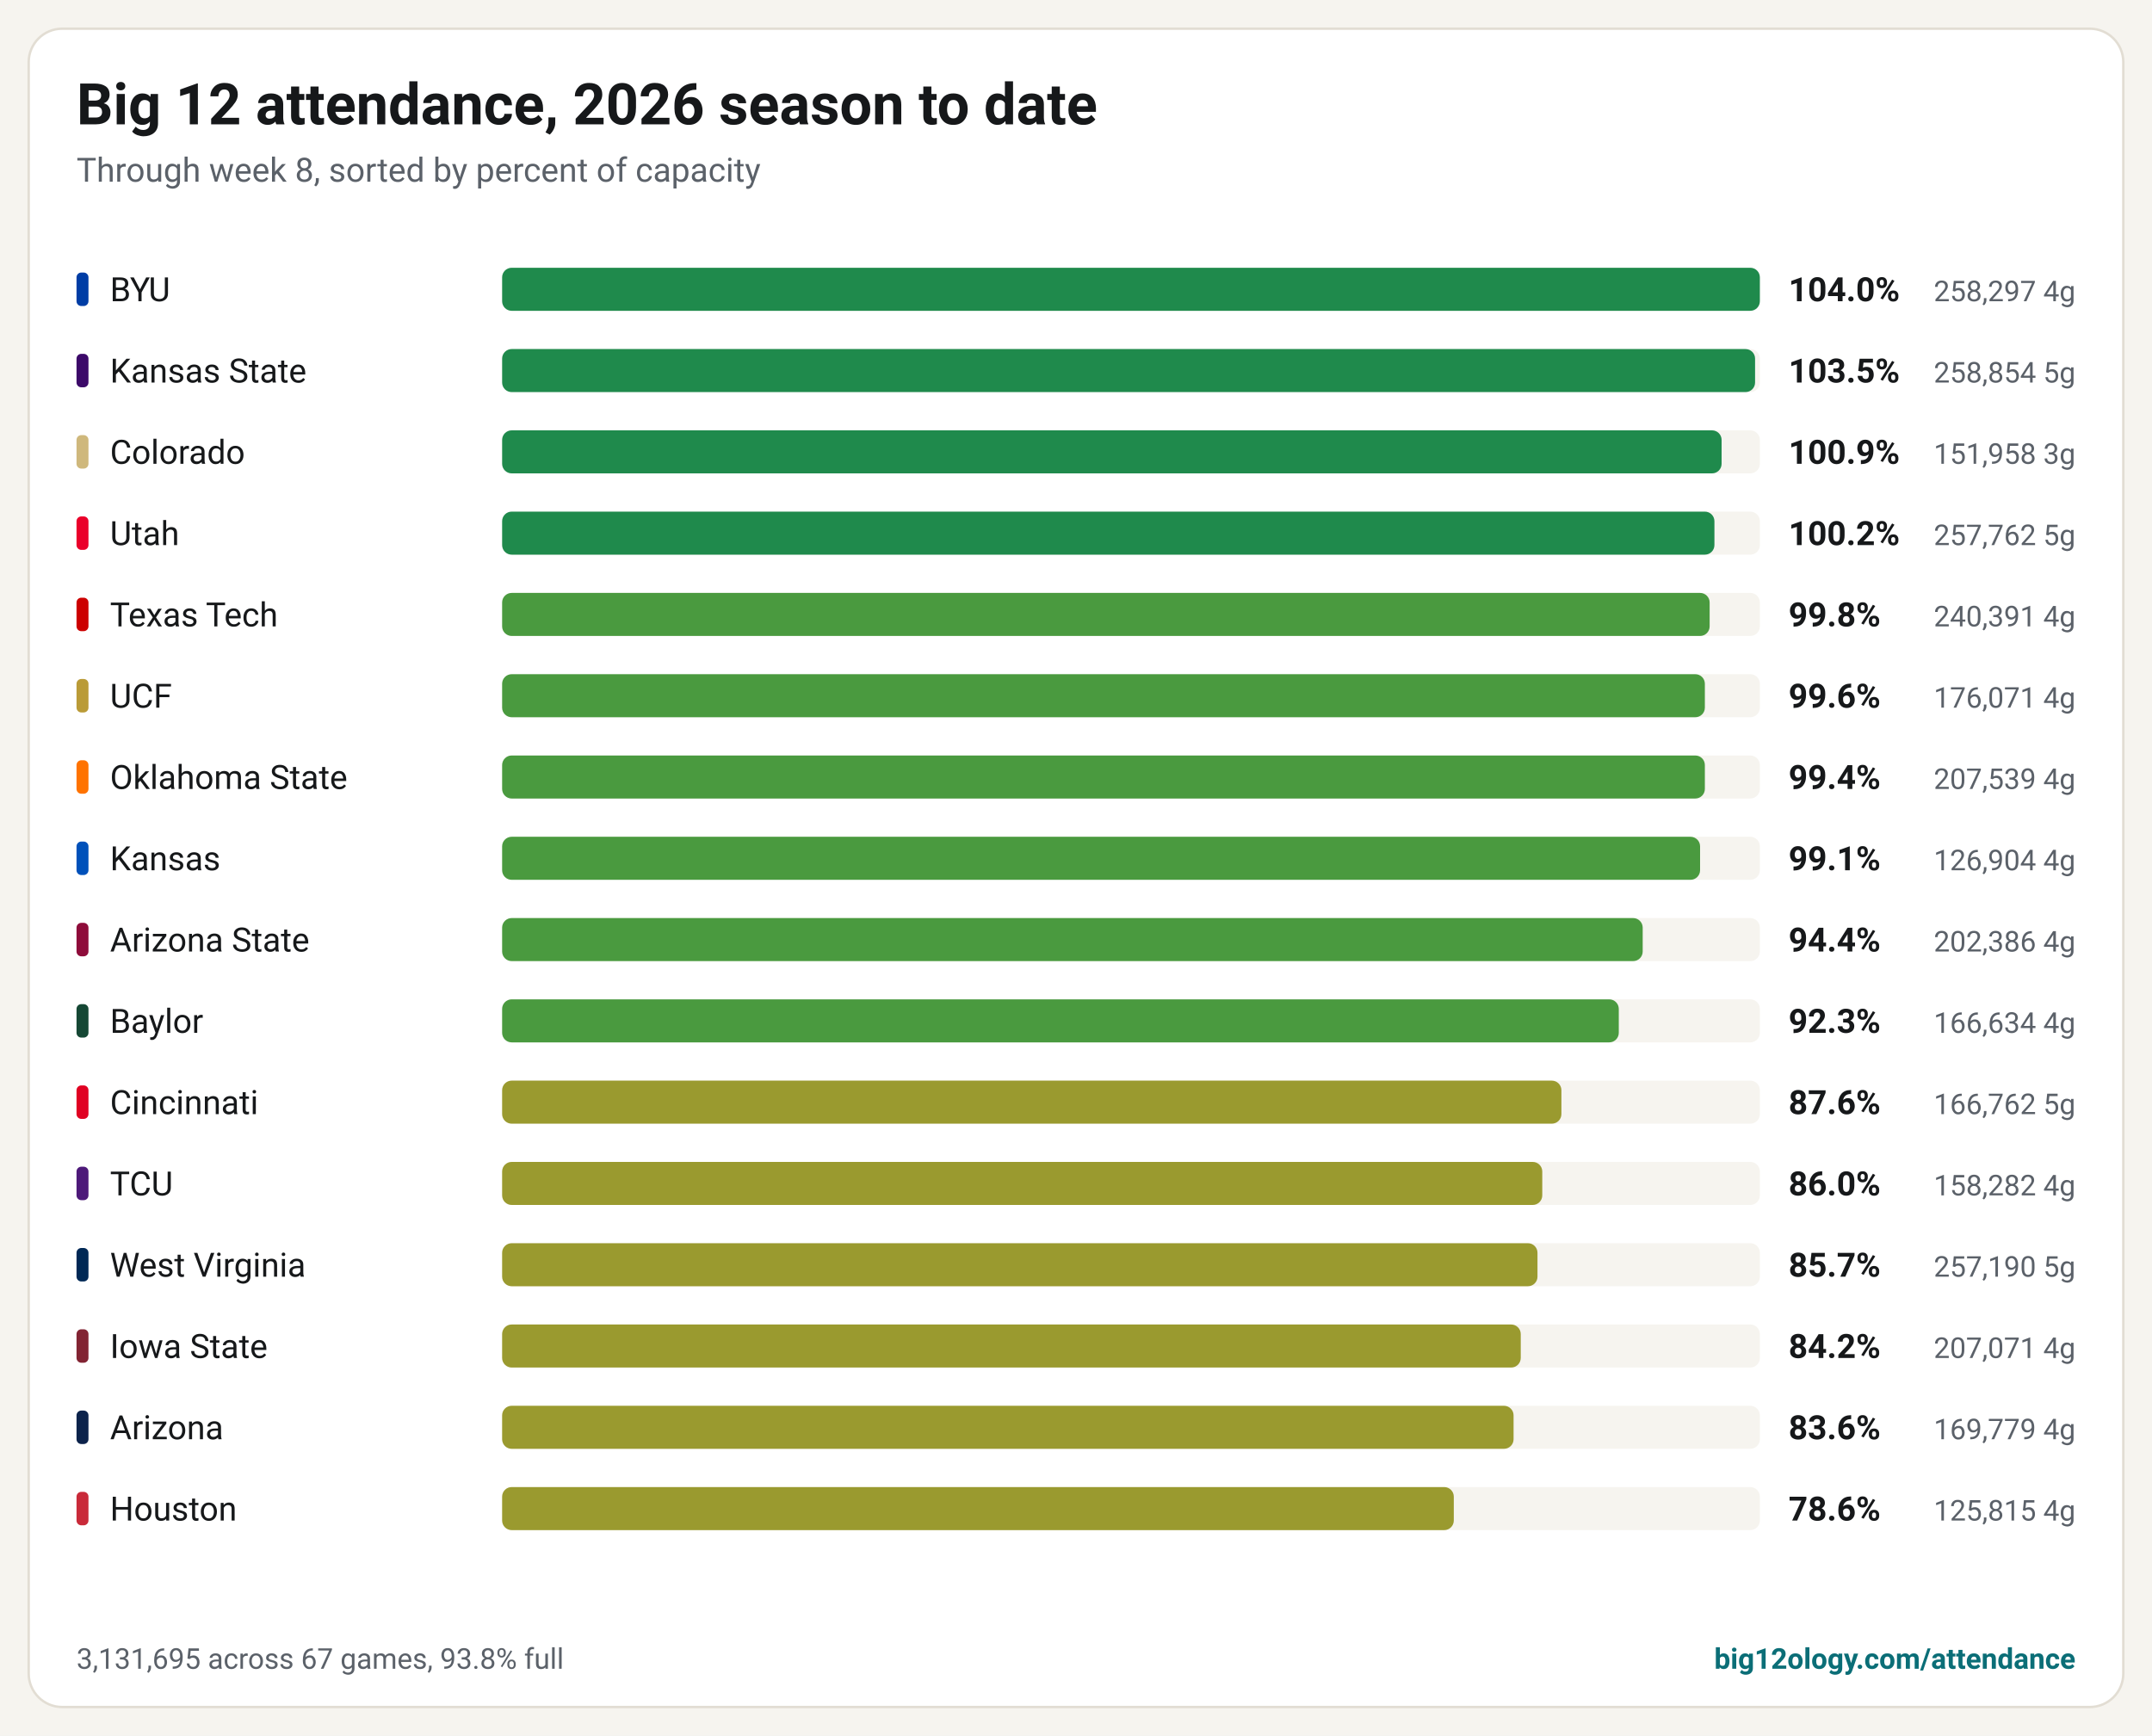
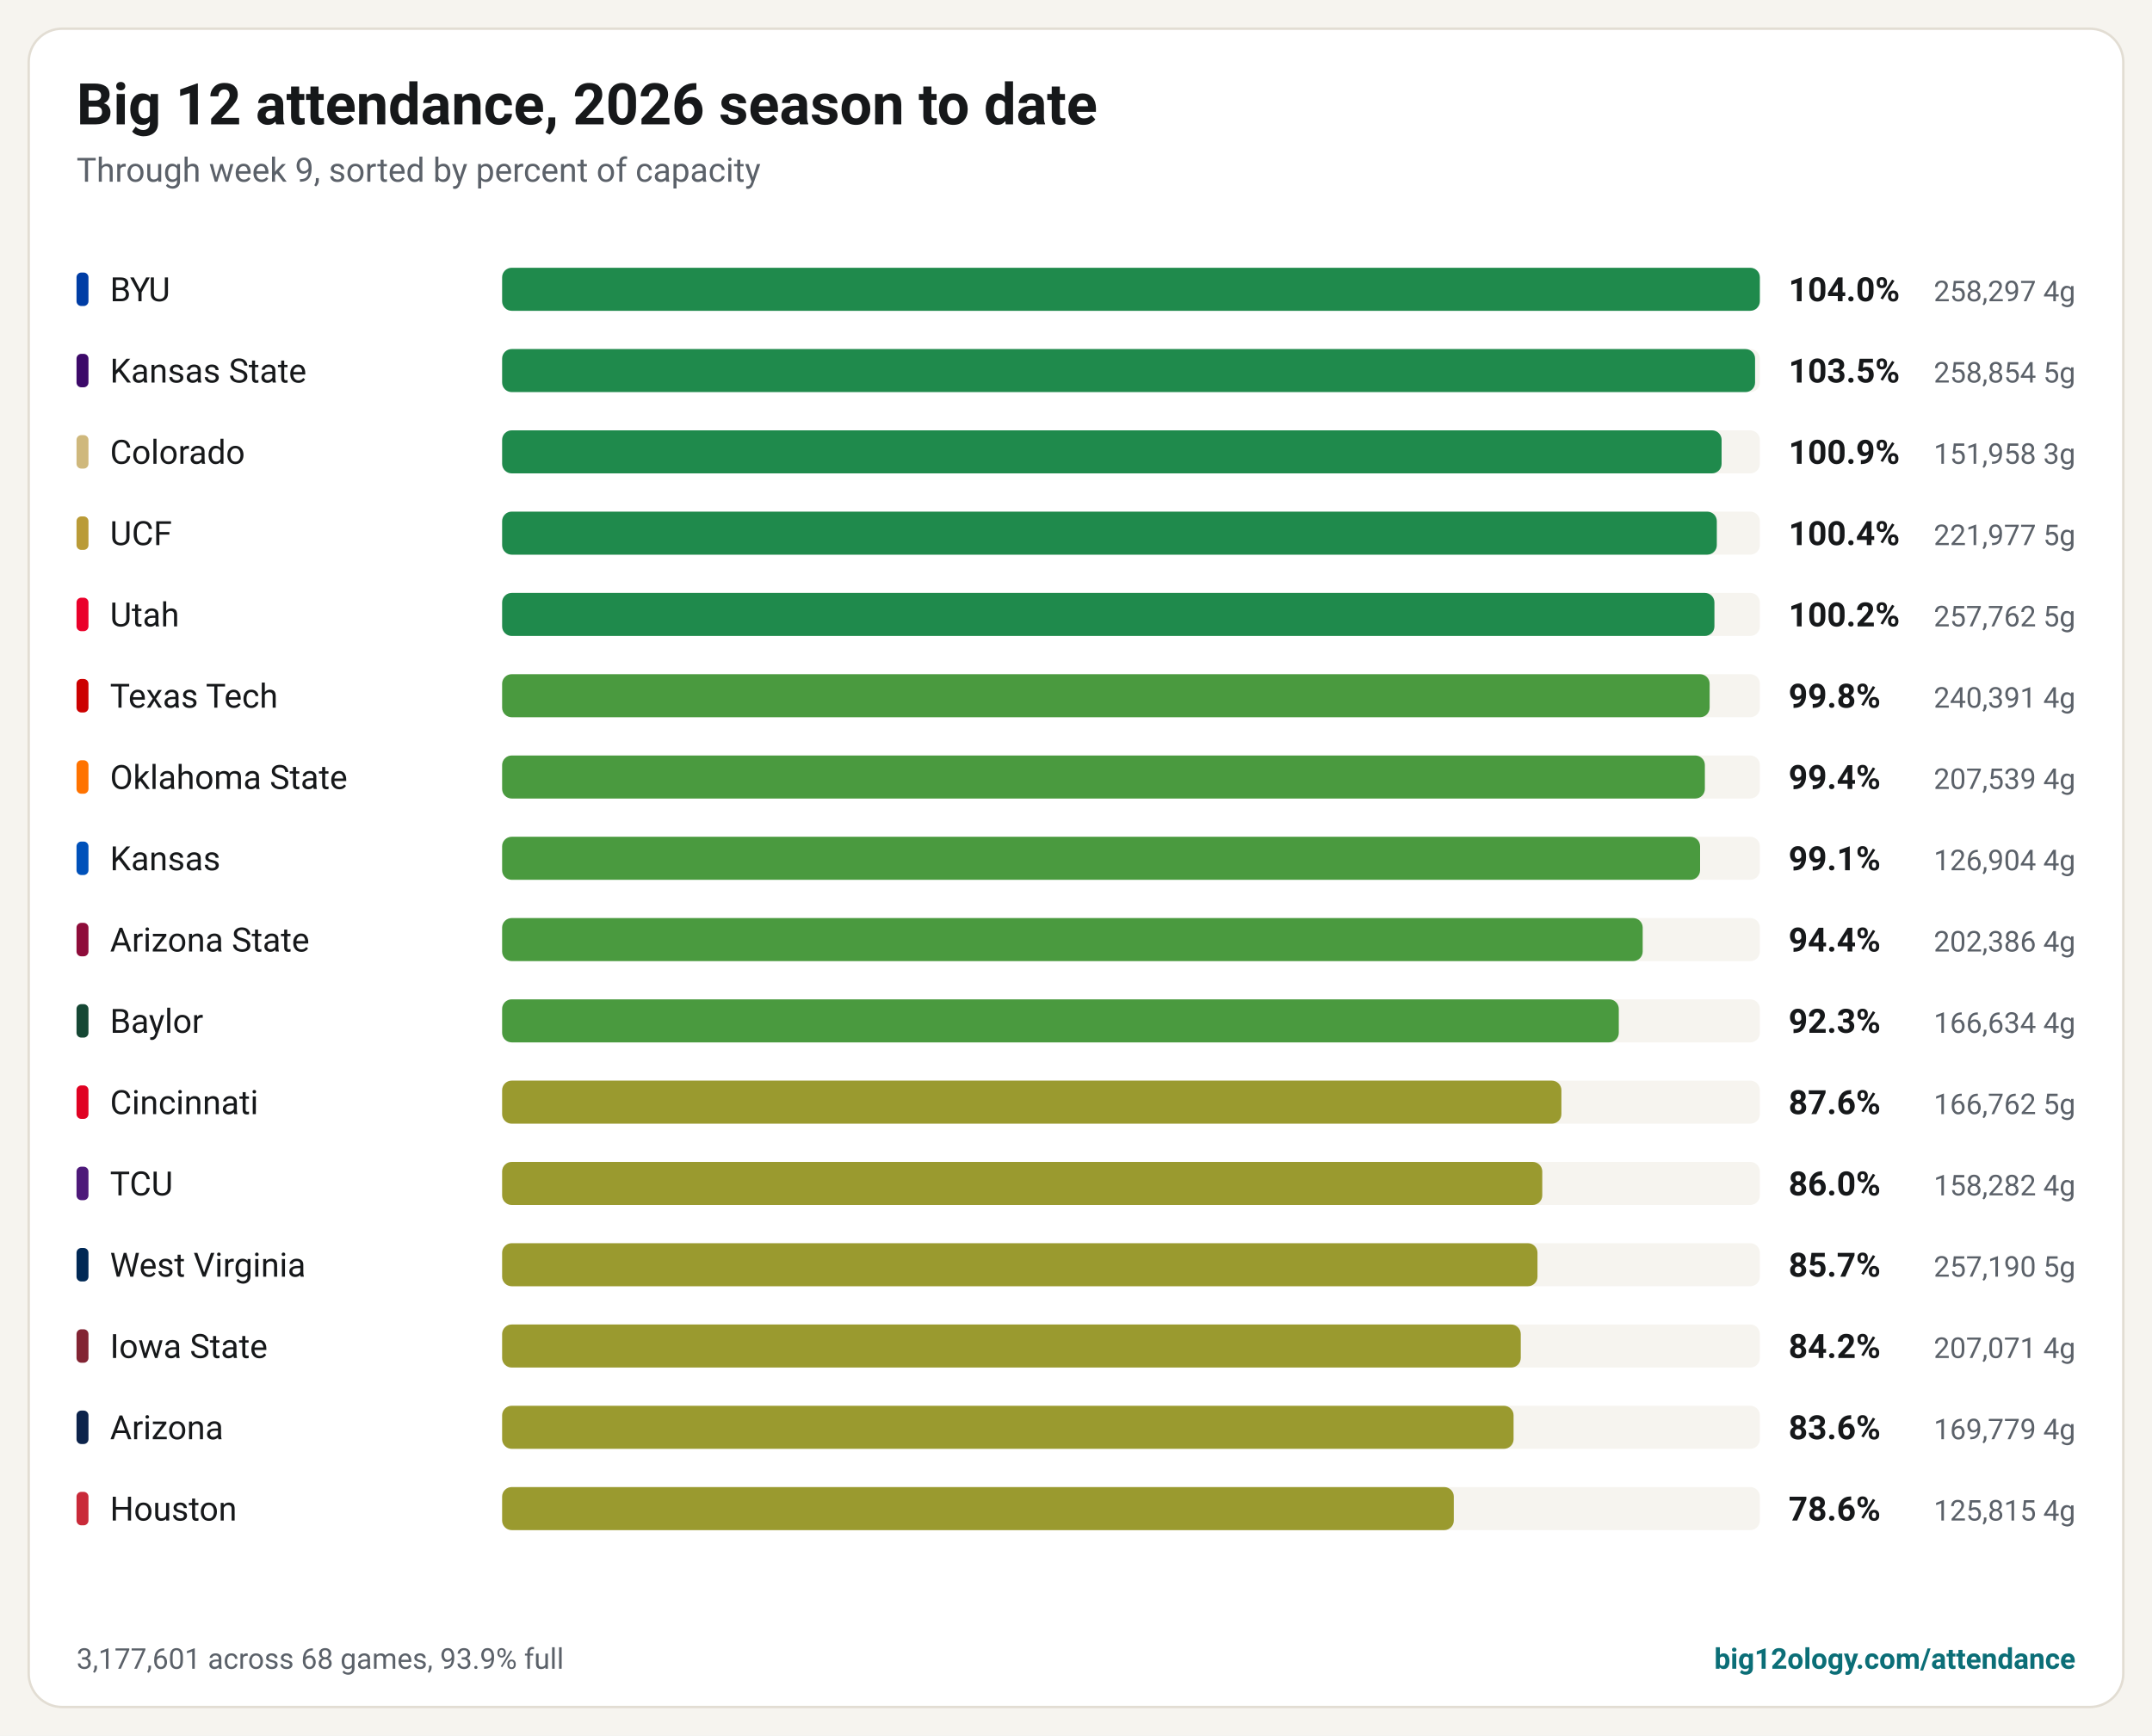
- <svg xmlns="http://www.w3.org/2000/svg" width="900" height="726" viewBox="0 0 900 726" role="img" aria-label="Big 12 attendance, 2026 season to date. Through week 8, sorted by percent of capacity">
+ <svg xmlns="http://www.w3.org/2000/svg" width="900" height="726" viewBox="0 0 900 726" role="img" aria-label="Big 12 attendance, 2026 season to date. Through week 9, sorted by percent of capacity">
  <rect width="900" height="726" fill="#f6f4ef" />
  <rect x="12" y="12" width="876" height="702" rx="14" fill="#ffffff" stroke="#e2ddd3" />
  <text x="32" y="52" font-family="-apple-system, BlinkMacSystemFont, 'Segoe UI', Roboto, Helvetica, Arial, sans-serif" font-size="24" font-weight="700" fill="#16181A">Big 12 attendance, 2026 season to date</text>
-   <text x="32" y="76" font-family="-apple-system, BlinkMacSystemFont, 'Segoe UI', Roboto, Helvetica, Arial, sans-serif" font-size="14" fill="#5b6169">Through week 8, sorted by percent of capacity</text>
+   <text x="32" y="76" font-family="-apple-system, BlinkMacSystemFont, 'Segoe UI', Roboto, Helvetica, Arial, sans-serif" font-size="14" fill="#5b6169">Through week 9, sorted by percent of capacity</text>
  <rect x="32" y="114" width="5" height="14" rx="2" fill="#003da5" />
  <text x="46" y="126" font-family="-apple-system, BlinkMacSystemFont, 'Segoe UI', Roboto, Helvetica, Arial, sans-serif" font-size="14" fill="#16181A">BYU</text>
  <rect x="210" y="112" width="526" height="18" rx="4" fill="#f6f4ef" />
  <rect x="210" y="112" width="526" height="18" rx="4" fill="#1f8a4c" />
  <text x="748" y="126" font-family="-apple-system, BlinkMacSystemFont, 'Segoe UI', Roboto, Helvetica, Arial, sans-serif" font-size="14" font-weight="700" fill="#16181A">104.0%</text>
  <text x="868" y="126" font-family="-apple-system, BlinkMacSystemFont, 'Segoe UI', Roboto, Helvetica, Arial, sans-serif" font-size="12" fill="#5b6169" text-anchor="end">258,297 4g</text>
  <rect x="32" y="148" width="5" height="14" rx="2" fill="#3c0969" />
  <text x="46" y="160" font-family="-apple-system, BlinkMacSystemFont, 'Segoe UI', Roboto, Helvetica, Arial, sans-serif" font-size="14" fill="#16181A">Kansas State</text>
  <rect x="210" y="146" width="526" height="18" rx="4" fill="#f6f4ef" />
  <rect x="210" y="146" width="524" height="18" rx="4" fill="#1f8a4c" />
  <text x="748" y="160" font-family="-apple-system, BlinkMacSystemFont, 'Segoe UI', Roboto, Helvetica, Arial, sans-serif" font-size="14" font-weight="700" fill="#16181A">103.5%</text>
  <text x="868" y="160" font-family="-apple-system, BlinkMacSystemFont, 'Segoe UI', Roboto, Helvetica, Arial, sans-serif" font-size="12" fill="#5b6169" text-anchor="end">258,854 5g</text>
  <rect x="32" y="182" width="5" height="14" rx="2" fill="#cfb87c" />
  <text x="46" y="194" font-family="-apple-system, BlinkMacSystemFont, 'Segoe UI', Roboto, Helvetica, Arial, sans-serif" font-size="14" fill="#16181A">Colorado</text>
  <rect x="210" y="180" width="526" height="18" rx="4" fill="#f6f4ef" />
  <rect x="210" y="180" width="510" height="18" rx="4" fill="#1f8a4c" />
  <text x="748" y="194" font-family="-apple-system, BlinkMacSystemFont, 'Segoe UI', Roboto, Helvetica, Arial, sans-serif" font-size="14" font-weight="700" fill="#16181A">100.9%</text>
  <text x="868" y="194" font-family="-apple-system, BlinkMacSystemFont, 'Segoe UI', Roboto, Helvetica, Arial, sans-serif" font-size="12" fill="#5b6169" text-anchor="end">151,958 3g</text>
-   <rect x="32" y="216" width="5" height="14" rx="2" fill="#ea002a" />
-   <text x="46" y="228" font-family="-apple-system, BlinkMacSystemFont, 'Segoe UI', Roboto, Helvetica, Arial, sans-serif" font-size="14" fill="#16181A">Utah</text>
+   <rect x="32" y="216" width="5" height="14" rx="2" fill="#ba9b37" />
+   <text x="46" y="228" font-family="-apple-system, BlinkMacSystemFont, 'Segoe UI', Roboto, Helvetica, Arial, sans-serif" font-size="14" fill="#16181A">UCF</text>
  <rect x="210" y="214" width="526" height="18" rx="4" fill="#f6f4ef" />
-   <rect x="210" y="214" width="507" height="18" rx="4" fill="#1f8a4c" />
-   <text x="748" y="228" font-family="-apple-system, BlinkMacSystemFont, 'Segoe UI', Roboto, Helvetica, Arial, sans-serif" font-size="14" font-weight="700" fill="#16181A">100.2%</text>
-   <text x="868" y="228" font-family="-apple-system, BlinkMacSystemFont, 'Segoe UI', Roboto, Helvetica, Arial, sans-serif" font-size="12" fill="#5b6169" text-anchor="end">257,762 5g</text>
-   <rect x="32" y="250" width="5" height="14" rx="2" fill="#cc0000" />
-   <text x="46" y="262" font-family="-apple-system, BlinkMacSystemFont, 'Segoe UI', Roboto, Helvetica, Arial, sans-serif" font-size="14" fill="#16181A">Texas Tech</text>
+   <rect x="210" y="214" width="508" height="18" rx="4" fill="#1f8a4c" />
+   <text x="748" y="228" font-family="-apple-system, BlinkMacSystemFont, 'Segoe UI', Roboto, Helvetica, Arial, sans-serif" font-size="14" font-weight="700" fill="#16181A">100.4%</text>
+   <text x="868" y="228" font-family="-apple-system, BlinkMacSystemFont, 'Segoe UI', Roboto, Helvetica, Arial, sans-serif" font-size="12" fill="#5b6169" text-anchor="end">221,977 5g</text>
+   <rect x="32" y="250" width="5" height="14" rx="2" fill="#ea002a" />
+   <text x="46" y="262" font-family="-apple-system, BlinkMacSystemFont, 'Segoe UI', Roboto, Helvetica, Arial, sans-serif" font-size="14" fill="#16181A">Utah</text>
  <rect x="210" y="248" width="526" height="18" rx="4" fill="#f6f4ef" />
-   <rect x="210" y="248" width="505" height="18" rx="4" fill="#4a9a3f" />
-   <text x="748" y="262" font-family="-apple-system, BlinkMacSystemFont, 'Segoe UI', Roboto, Helvetica, Arial, sans-serif" font-size="14" font-weight="700" fill="#16181A">99.8%</text>
-   <text x="868" y="262" font-family="-apple-system, BlinkMacSystemFont, 'Segoe UI', Roboto, Helvetica, Arial, sans-serif" font-size="12" fill="#5b6169" text-anchor="end">240,391 4g</text>
-   <rect x="32" y="284" width="5" height="14" rx="2" fill="#ba9b37" />
-   <text x="46" y="296" font-family="-apple-system, BlinkMacSystemFont, 'Segoe UI', Roboto, Helvetica, Arial, sans-serif" font-size="14" fill="#16181A">UCF</text>
+   <rect x="210" y="248" width="507" height="18" rx="4" fill="#1f8a4c" />
+   <text x="748" y="262" font-family="-apple-system, BlinkMacSystemFont, 'Segoe UI', Roboto, Helvetica, Arial, sans-serif" font-size="14" font-weight="700" fill="#16181A">100.2%</text>
+   <text x="868" y="262" font-family="-apple-system, BlinkMacSystemFont, 'Segoe UI', Roboto, Helvetica, Arial, sans-serif" font-size="12" fill="#5b6169" text-anchor="end">257,762 5g</text>
+   <rect x="32" y="284" width="5" height="14" rx="2" fill="#cc0000" />
+   <text x="46" y="296" font-family="-apple-system, BlinkMacSystemFont, 'Segoe UI', Roboto, Helvetica, Arial, sans-serif" font-size="14" fill="#16181A">Texas Tech</text>
  <rect x="210" y="282" width="526" height="18" rx="4" fill="#f6f4ef" />
-   <rect x="210" y="282" width="503" height="18" rx="4" fill="#4a9a3f" />
-   <text x="748" y="296" font-family="-apple-system, BlinkMacSystemFont, 'Segoe UI', Roboto, Helvetica, Arial, sans-serif" font-size="14" font-weight="700" fill="#16181A">99.6%</text>
-   <text x="868" y="296" font-family="-apple-system, BlinkMacSystemFont, 'Segoe UI', Roboto, Helvetica, Arial, sans-serif" font-size="12" fill="#5b6169" text-anchor="end">176,071 4g</text>
+   <rect x="210" y="282" width="505" height="18" rx="4" fill="#4a9a3f" />
+   <text x="748" y="296" font-family="-apple-system, BlinkMacSystemFont, 'Segoe UI', Roboto, Helvetica, Arial, sans-serif" font-size="14" font-weight="700" fill="#16181A">99.8%</text>
+   <text x="868" y="296" font-family="-apple-system, BlinkMacSystemFont, 'Segoe UI', Roboto, Helvetica, Arial, sans-serif" font-size="12" fill="#5b6169" text-anchor="end">240,391 4g</text>
  <rect x="32" y="318" width="5" height="14" rx="2" fill="#ff7300" />
  <text x="46" y="330" font-family="-apple-system, BlinkMacSystemFont, 'Segoe UI', Roboto, Helvetica, Arial, sans-serif" font-size="14" fill="#16181A">Oklahoma State</text>
  <rect x="210" y="316" width="526" height="18" rx="4" fill="#f6f4ef" />
  <rect x="210" y="316" width="503" height="18" rx="4" fill="#4a9a3f" />
  <text x="748" y="330" font-family="-apple-system, BlinkMacSystemFont, 'Segoe UI', Roboto, Helvetica, Arial, sans-serif" font-size="14" font-weight="700" fill="#16181A">99.4%</text>
  <text x="868" y="330" font-family="-apple-system, BlinkMacSystemFont, 'Segoe UI', Roboto, Helvetica, Arial, sans-serif" font-size="12" fill="#5b6169" text-anchor="end">207,539 4g</text>
  <rect x="32" y="352" width="5" height="14" rx="2" fill="#0051ba" />
  <text x="46" y="364" font-family="-apple-system, BlinkMacSystemFont, 'Segoe UI', Roboto, Helvetica, Arial, sans-serif" font-size="14" fill="#16181A">Kansas</text>
  <rect x="210" y="350" width="526" height="18" rx="4" fill="#f6f4ef" />
  <rect x="210" y="350" width="501" height="18" rx="4" fill="#4a9a3f" />
  <text x="748" y="364" font-family="-apple-system, BlinkMacSystemFont, 'Segoe UI', Roboto, Helvetica, Arial, sans-serif" font-size="14" font-weight="700" fill="#16181A">99.1%</text>
  <text x="868" y="364" font-family="-apple-system, BlinkMacSystemFont, 'Segoe UI', Roboto, Helvetica, Arial, sans-serif" font-size="12" fill="#5b6169" text-anchor="end">126,904 4g</text>
  <rect x="32" y="386" width="5" height="14" rx="2" fill="#8e0c3a" />
  <text x="46" y="398" font-family="-apple-system, BlinkMacSystemFont, 'Segoe UI', Roboto, Helvetica, Arial, sans-serif" font-size="14" fill="#16181A">Arizona State</text>
  <rect x="210" y="384" width="526" height="18" rx="4" fill="#f6f4ef" />
  <rect x="210" y="384" width="477" height="18" rx="4" fill="#4a9a3f" />
  <text x="748" y="398" font-family="-apple-system, BlinkMacSystemFont, 'Segoe UI', Roboto, Helvetica, Arial, sans-serif" font-size="14" font-weight="700" fill="#16181A">94.4%</text>
  <text x="868" y="398" font-family="-apple-system, BlinkMacSystemFont, 'Segoe UI', Roboto, Helvetica, Arial, sans-serif" font-size="12" fill="#5b6169" text-anchor="end">202,386 4g</text>
  <rect x="32" y="420" width="5" height="14" rx="2" fill="#154734" />
  <text x="46" y="432" font-family="-apple-system, BlinkMacSystemFont, 'Segoe UI', Roboto, Helvetica, Arial, sans-serif" font-size="14" fill="#16181A">Baylor</text>
  <rect x="210" y="418" width="526" height="18" rx="4" fill="#f6f4ef" />
  <rect x="210" y="418" width="467" height="18" rx="4" fill="#4a9a3f" />
  <text x="748" y="432" font-family="-apple-system, BlinkMacSystemFont, 'Segoe UI', Roboto, Helvetica, Arial, sans-serif" font-size="14" font-weight="700" fill="#16181A">92.3%</text>
  <text x="868" y="432" font-family="-apple-system, BlinkMacSystemFont, 'Segoe UI', Roboto, Helvetica, Arial, sans-serif" font-size="12" fill="#5b6169" text-anchor="end">166,634 4g</text>
  <rect x="32" y="454" width="5" height="14" rx="2" fill="#e00122" />
  <text x="46" y="466" font-family="-apple-system, BlinkMacSystemFont, 'Segoe UI', Roboto, Helvetica, Arial, sans-serif" font-size="14" fill="#16181A">Cincinnati</text>
  <rect x="210" y="452" width="526" height="18" rx="4" fill="#f6f4ef" />
  <rect x="210" y="452" width="443" height="18" rx="4" fill="#9a9a2f" />
  <text x="748" y="466" font-family="-apple-system, BlinkMacSystemFont, 'Segoe UI', Roboto, Helvetica, Arial, sans-serif" font-size="14" font-weight="700" fill="#16181A">87.6%</text>
  <text x="868" y="466" font-family="-apple-system, BlinkMacSystemFont, 'Segoe UI', Roboto, Helvetica, Arial, sans-serif" font-size="12" fill="#5b6169" text-anchor="end">166,762 5g</text>
  <rect x="32" y="488" width="5" height="14" rx="2" fill="#4d1979" />
  <text x="46" y="500" font-family="-apple-system, BlinkMacSystemFont, 'Segoe UI', Roboto, Helvetica, Arial, sans-serif" font-size="14" fill="#16181A">TCU</text>
  <rect x="210" y="486" width="526" height="18" rx="4" fill="#f6f4ef" />
  <rect x="210" y="486" width="435" height="18" rx="4" fill="#9a9a2f" />
  <text x="748" y="500" font-family="-apple-system, BlinkMacSystemFont, 'Segoe UI', Roboto, Helvetica, Arial, sans-serif" font-size="14" font-weight="700" fill="#16181A">86.0%</text>
  <text x="868" y="500" font-family="-apple-system, BlinkMacSystemFont, 'Segoe UI', Roboto, Helvetica, Arial, sans-serif" font-size="12" fill="#5b6169" text-anchor="end">158,282 4g</text>
  <rect x="32" y="522" width="5" height="14" rx="2" fill="#002855" />
  <text x="46" y="534" font-family="-apple-system, BlinkMacSystemFont, 'Segoe UI', Roboto, Helvetica, Arial, sans-serif" font-size="14" fill="#16181A">West Virginia</text>
  <rect x="210" y="520" width="526" height="18" rx="4" fill="#f6f4ef" />
  <rect x="210" y="520" width="433" height="18" rx="4" fill="#9a9a2f" />
  <text x="748" y="534" font-family="-apple-system, BlinkMacSystemFont, 'Segoe UI', Roboto, Helvetica, Arial, sans-serif" font-size="14" font-weight="700" fill="#16181A">85.7%</text>
  <text x="868" y="534" font-family="-apple-system, BlinkMacSystemFont, 'Segoe UI', Roboto, Helvetica, Arial, sans-serif" font-size="12" fill="#5b6169" text-anchor="end">257,190 5g</text>
  <rect x="32" y="556" width="5" height="14" rx="2" fill="#822433" />
  <text x="46" y="568" font-family="-apple-system, BlinkMacSystemFont, 'Segoe UI', Roboto, Helvetica, Arial, sans-serif" font-size="14" fill="#16181A">Iowa State</text>
  <rect x="210" y="554" width="526" height="18" rx="4" fill="#f6f4ef" />
  <rect x="210" y="554" width="426" height="18" rx="4" fill="#9a9a2f" />
  <text x="748" y="568" font-family="-apple-system, BlinkMacSystemFont, 'Segoe UI', Roboto, Helvetica, Arial, sans-serif" font-size="14" font-weight="700" fill="#16181A">84.2%</text>
  <text x="868" y="568" font-family="-apple-system, BlinkMacSystemFont, 'Segoe UI', Roboto, Helvetica, Arial, sans-serif" font-size="12" fill="#5b6169" text-anchor="end">207,071 4g</text>
  <rect x="32" y="590" width="5" height="14" rx="2" fill="#0c234b" />
  <text x="46" y="602" font-family="-apple-system, BlinkMacSystemFont, 'Segoe UI', Roboto, Helvetica, Arial, sans-serif" font-size="14" fill="#16181A">Arizona</text>
  <rect x="210" y="588" width="526" height="18" rx="4" fill="#f6f4ef" />
  <rect x="210" y="588" width="423" height="18" rx="4" fill="#9a9a2f" />
  <text x="748" y="602" font-family="-apple-system, BlinkMacSystemFont, 'Segoe UI', Roboto, Helvetica, Arial, sans-serif" font-size="14" font-weight="700" fill="#16181A">83.6%</text>
  <text x="868" y="602" font-family="-apple-system, BlinkMacSystemFont, 'Segoe UI', Roboto, Helvetica, Arial, sans-serif" font-size="12" fill="#5b6169" text-anchor="end">169,779 4g</text>
  <rect x="32" y="624" width="5" height="14" rx="2" fill="#c92a39" />
  <text x="46" y="636" font-family="-apple-system, BlinkMacSystemFont, 'Segoe UI', Roboto, Helvetica, Arial, sans-serif" font-size="14" fill="#16181A">Houston</text>
  <rect x="210" y="622" width="526" height="18" rx="4" fill="#f6f4ef" />
  <rect x="210" y="622" width="398" height="18" rx="4" fill="#9a9a2f" />
  <text x="748" y="636" font-family="-apple-system, BlinkMacSystemFont, 'Segoe UI', Roboto, Helvetica, Arial, sans-serif" font-size="14" font-weight="700" fill="#16181A">78.6%</text>
  <text x="868" y="636" font-family="-apple-system, BlinkMacSystemFont, 'Segoe UI', Roboto, Helvetica, Arial, sans-serif" font-size="12" fill="#5b6169" text-anchor="end">125,815 4g</text>
-   <text x="32" y="698" font-family="-apple-system, BlinkMacSystemFont, 'Segoe UI', Roboto, Helvetica, Arial, sans-serif" font-size="12" fill="#5b6169">3,131,695 across 67 games, 93.8% full</text>
+   <text x="32" y="698" font-family="-apple-system, BlinkMacSystemFont, 'Segoe UI', Roboto, Helvetica, Arial, sans-serif" font-size="12" fill="#5b6169">3,177,601 across 68 games, 93.9% full</text>
  <text x="868" y="698" font-family="-apple-system, BlinkMacSystemFont, 'Segoe UI', Roboto, Helvetica, Arial, sans-serif" font-size="12" fill="#0B6E77" text-anchor="end" font-weight="600">big12ology.com/attendance</text>
</svg>
